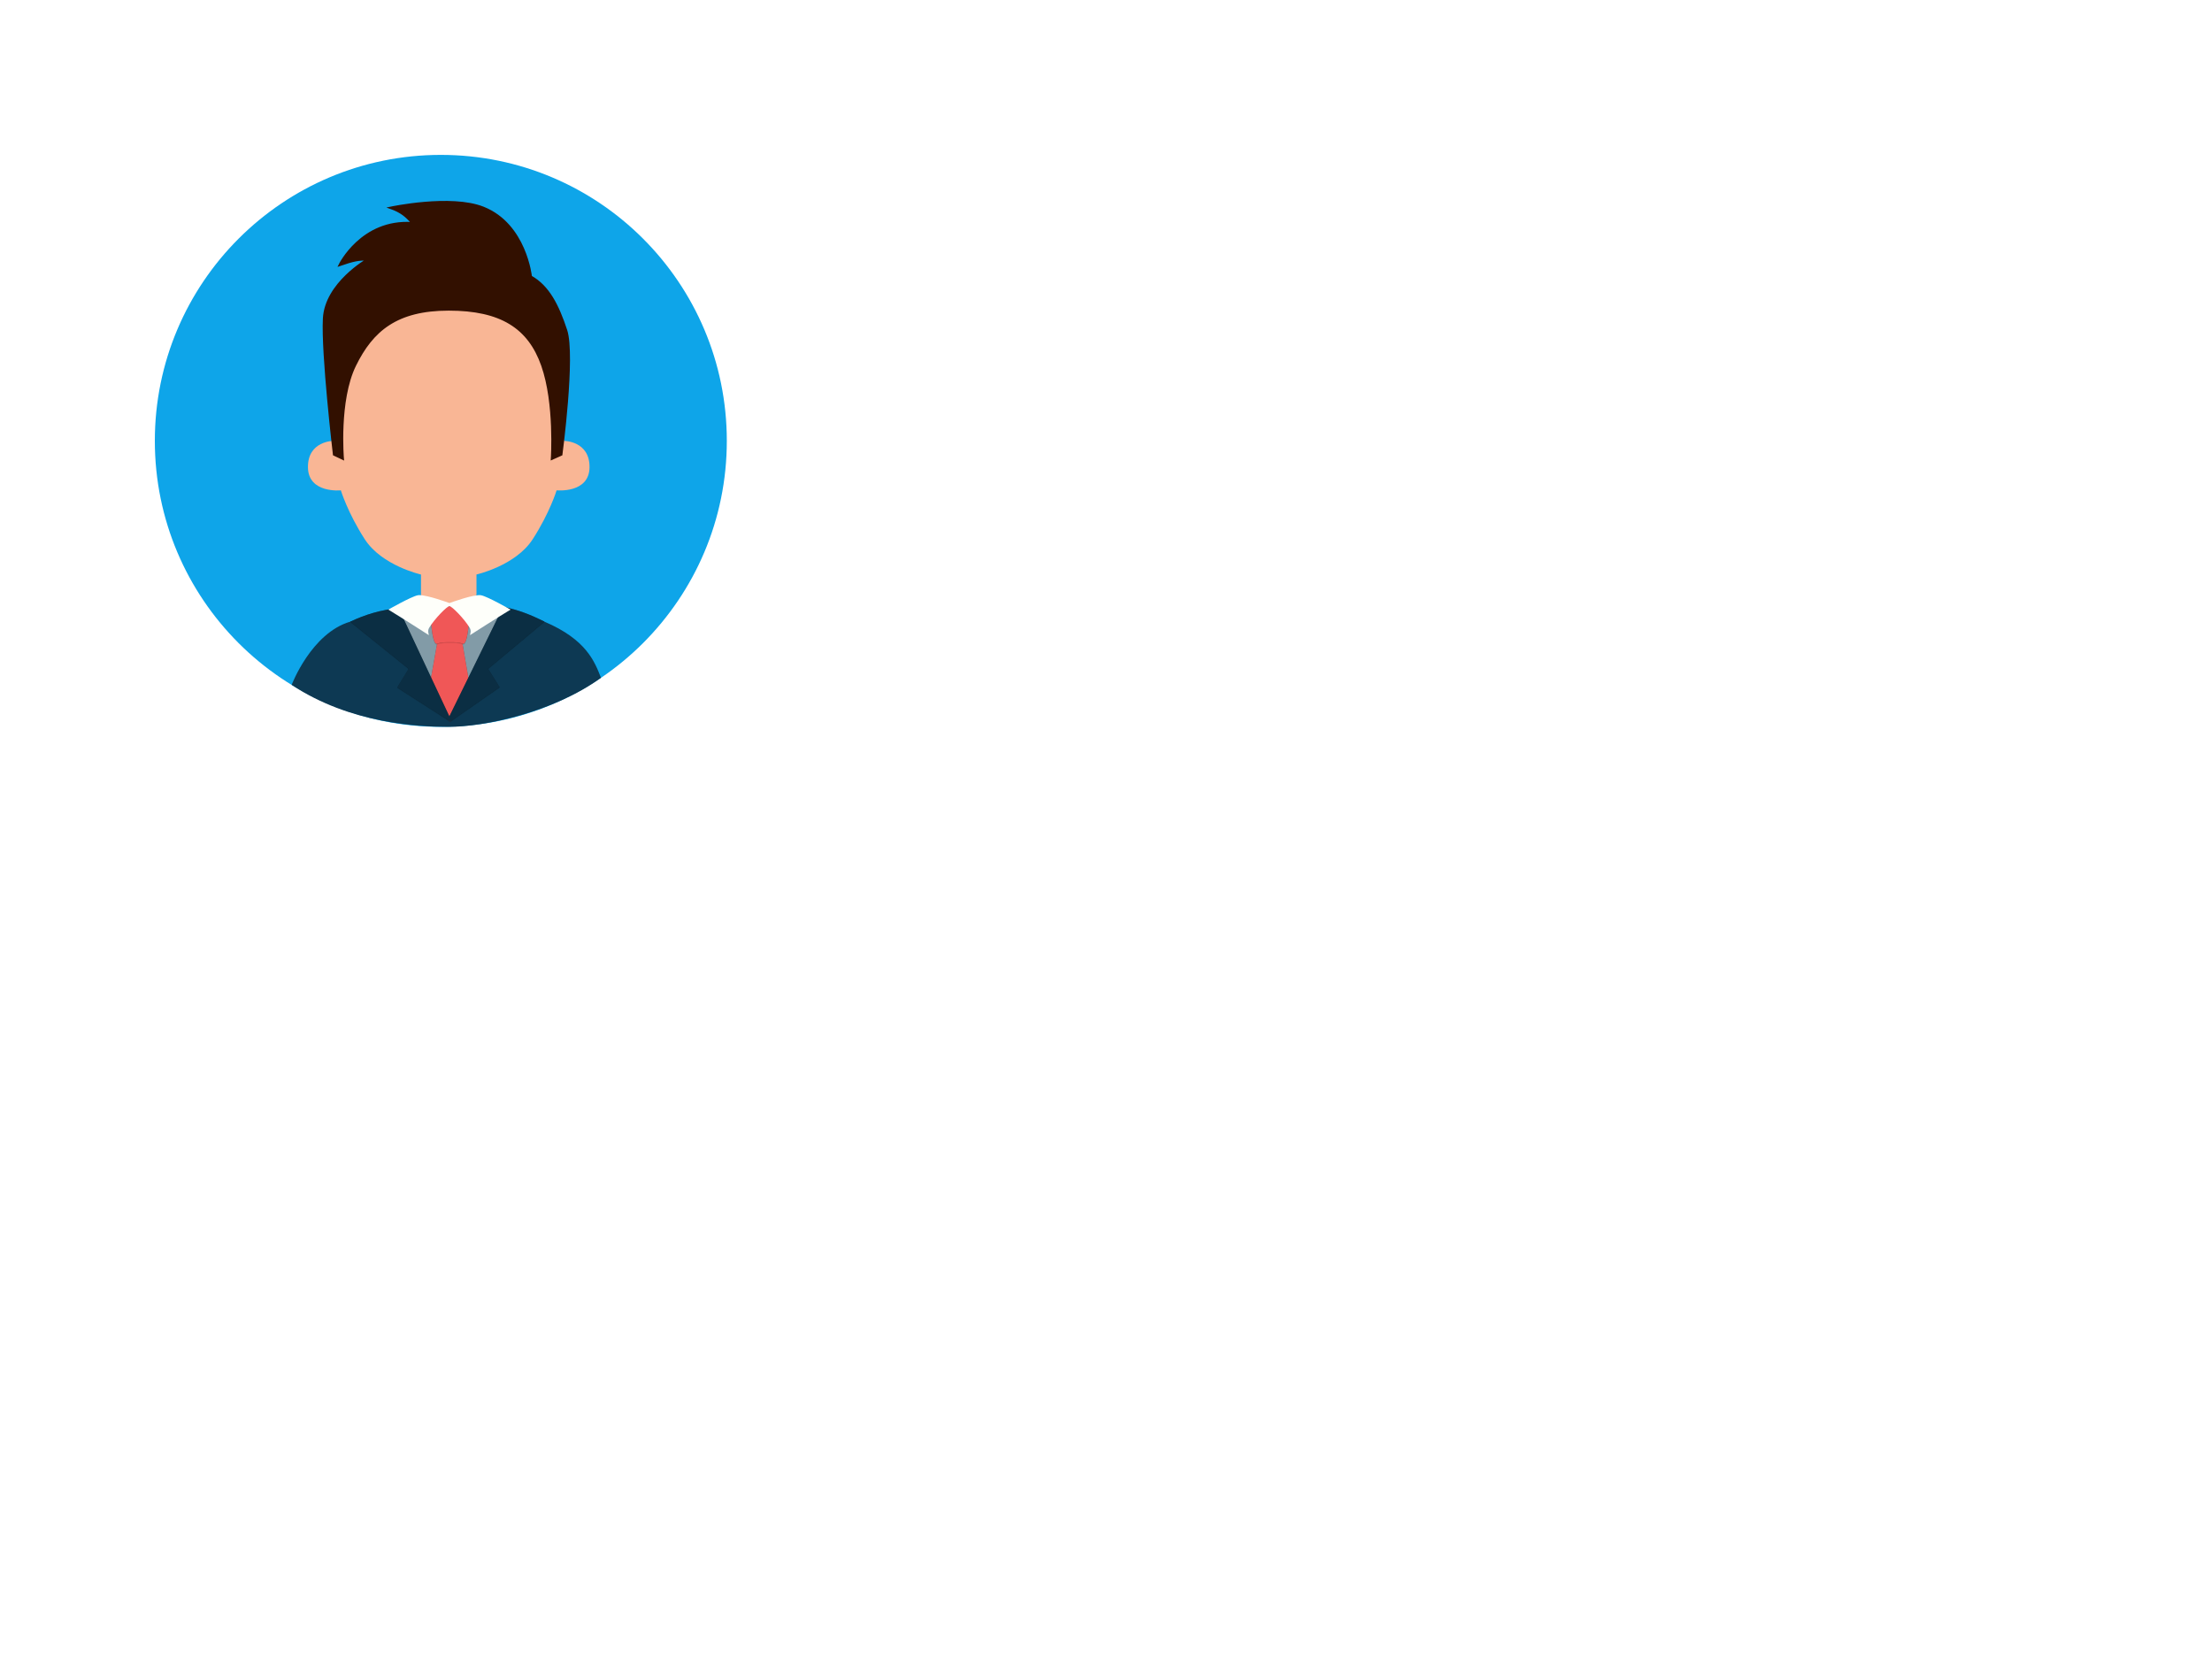
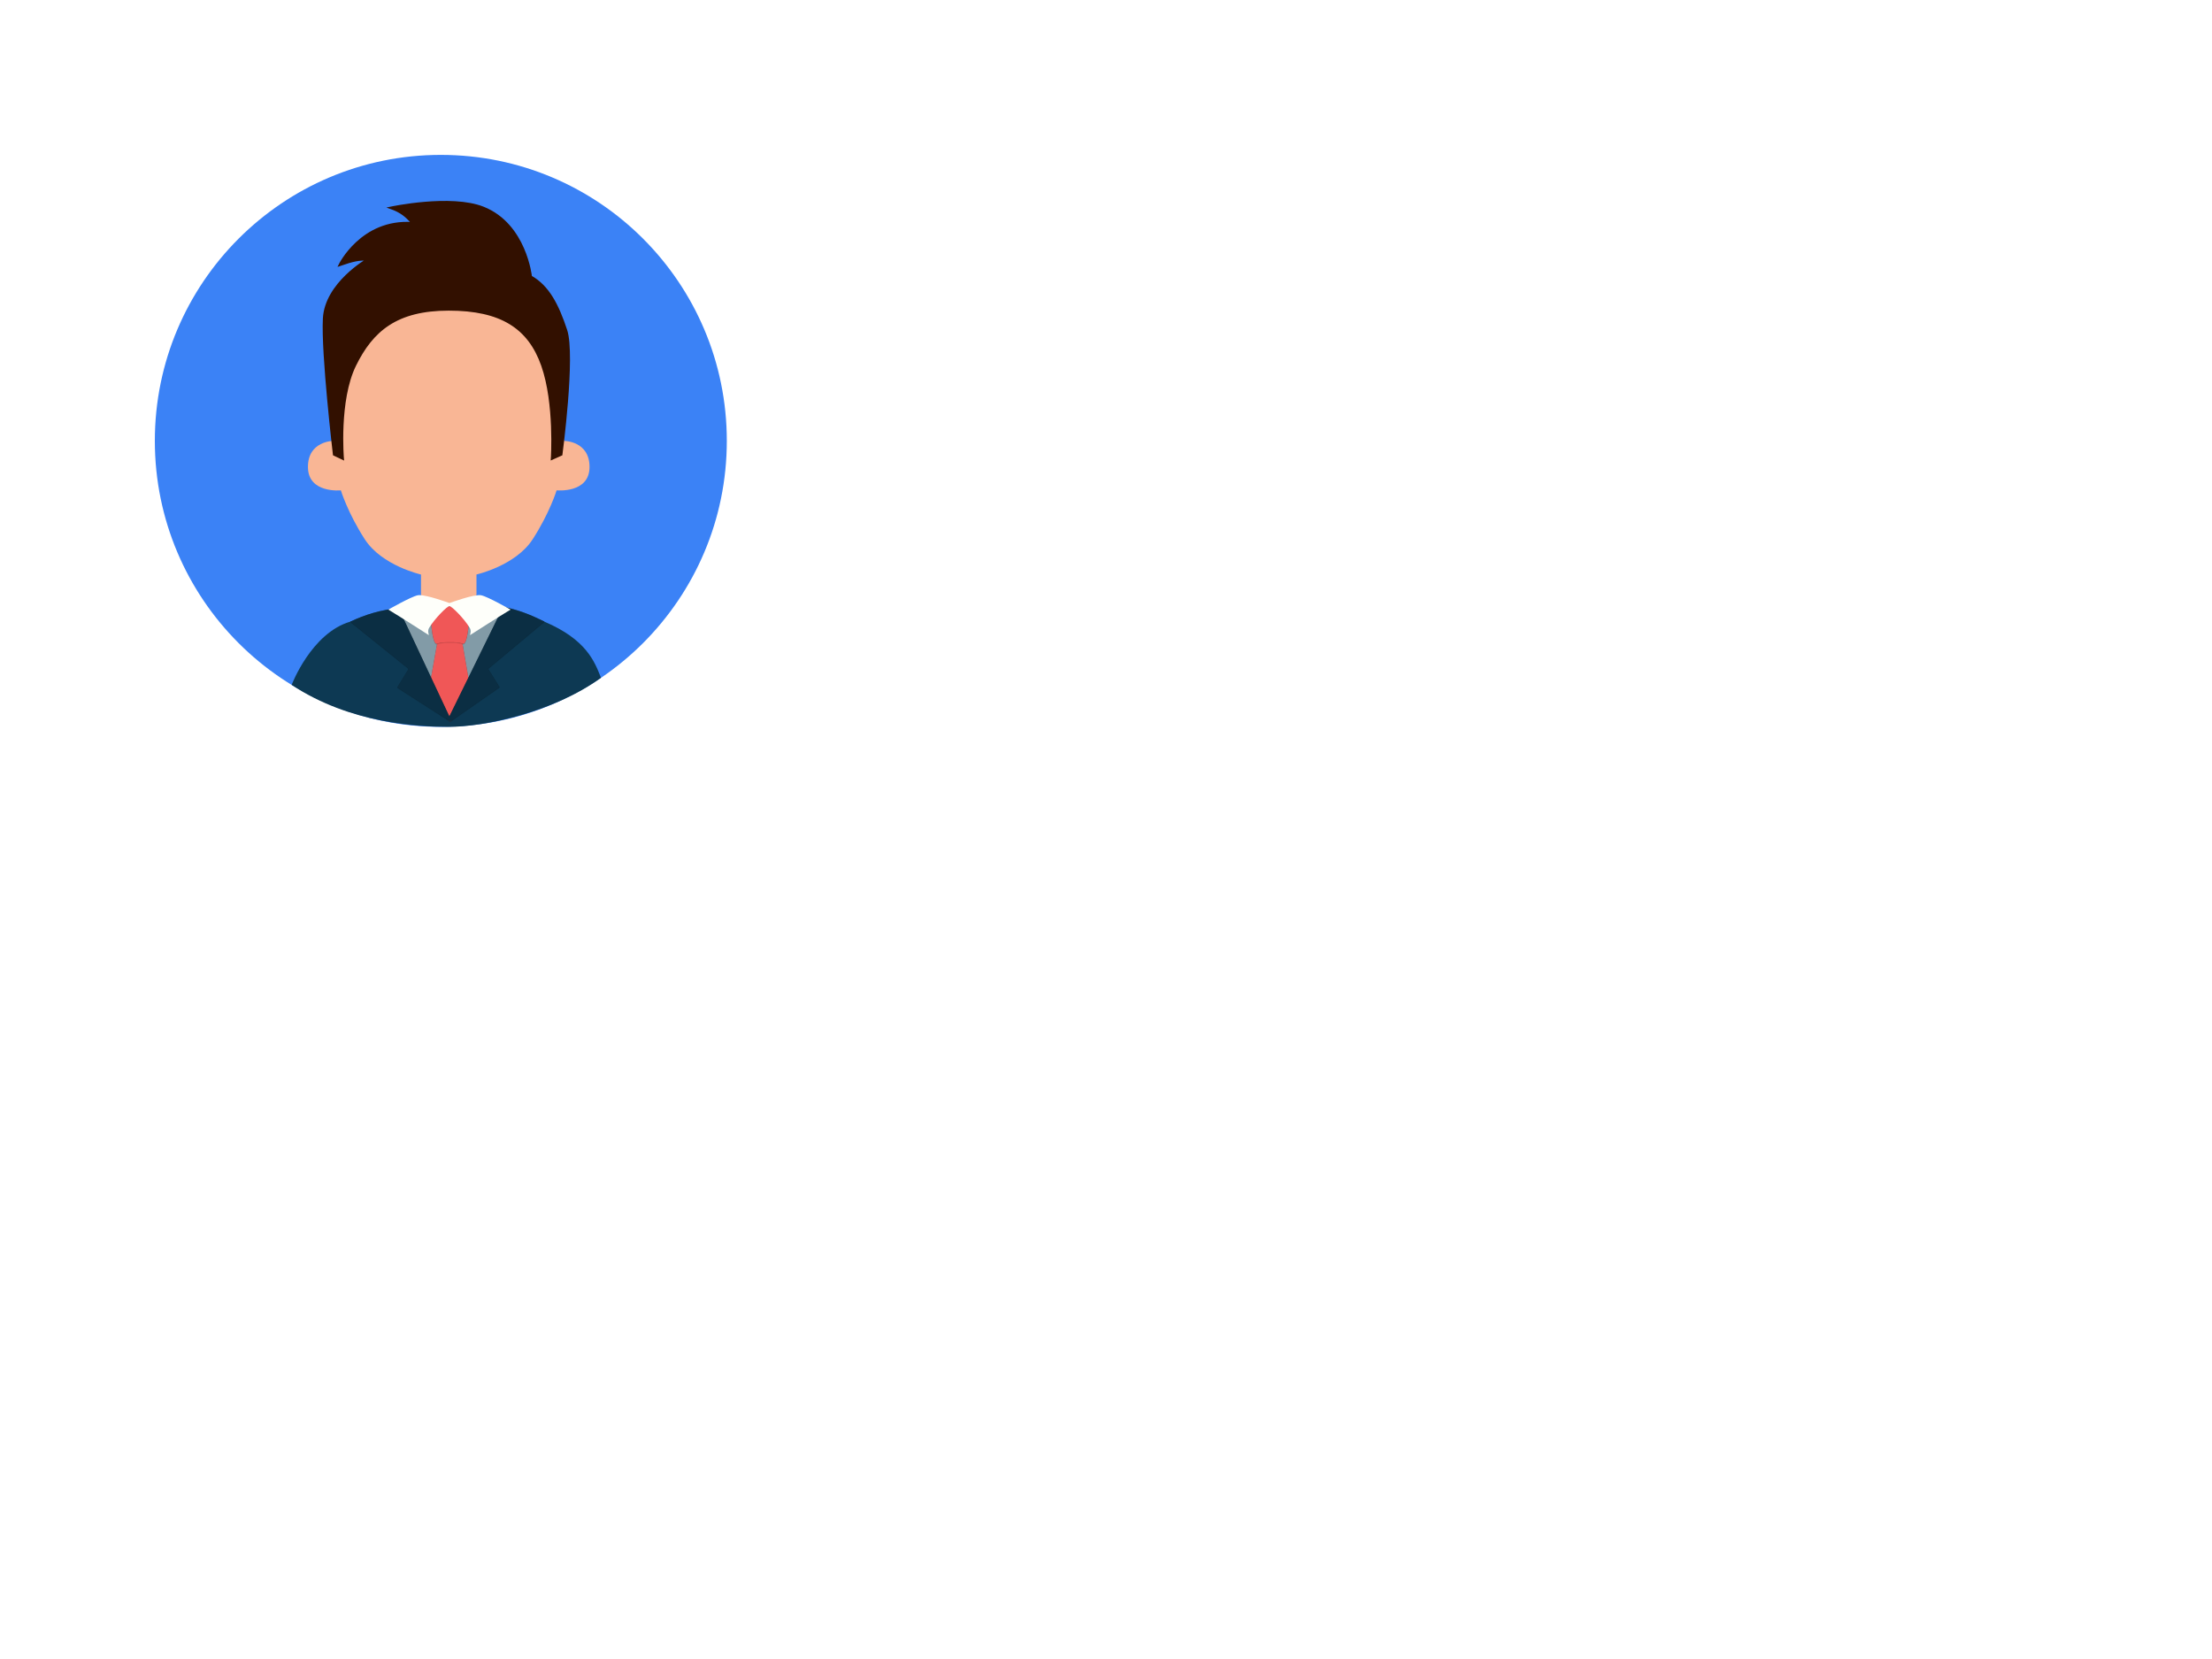
<svg xmlns="http://www.w3.org/2000/svg" width="1024" height="768" xml:space="preserve">
  <defs>
    <filter style="color-interpolation-filters:sRGB" id="a" x="-.027" y="-.027" width="1.055" height="1.06">
      <feFlood flood-opacity=".423" flood-color="#000" result="flood" />
      <feComposite in="flood" in2="SourceGraphic" operator="in" result="composite1" />
      <feGaussianBlur in="composite1" stdDeviation=".2" result="blur" />
      <feOffset dy=".1" result="offset" />
      <feComposite in="SourceGraphic" in2="offset" result="composite2" />
    </filter>
  </defs>
  <g style="display:inline;opacity:1" transform="translate(2.847 1.918) scale(.98855)">
-     <circle cx="203.555" cy="204.517" r="133.925" style="stroke-width:1.141;fill:#0ea5e9;fill-opacity:1" />
+     <circle cx="203.555" cy="204.517" r="133.925" style="stroke-width:1.141;fill:#3b82f6;fill-opacity:1" />
    <path style="fill:#0d3953;fill-opacity:1;stroke:#f1bdbd;stroke-width:0;stroke-linecap:butt;stroke-linejoin:miter;stroke-dasharray:none;stroke-opacity:1" d="M133.703 318.783s9.165-24.268 27.45-29.61c18.284-5.343 71.272-8.376 90.9 0 19.628 8.374 23.484 18.605 26.51 26.294-22.406 16.231-54.67 22.976-71.313 22.976-14.227 0-46.282-1.557-73.547-19.66z" />
    <path style="display:inline;opacity:.5;fill:#f8fefc;fill-opacity:1;stroke:none;stroke-width:1.012px;stroke-linecap:butt;stroke-linejoin:miter;stroke-opacity:1" d="M177.94 286.015s26.508-5.088 29.895-4.912c3.388.176 30.75 4.912 30.75 4.912l-28.536 47.115-3.916.539z" />
    <g style="display:inline;opacity:1" class="UnoptimicedTransforms">
      <path style="display:inline;opacity:1;fill:#f05757;stroke-width:1.012;filter:url(#a)" d="M211.627 297.62a2.87 2.87 0 0 1 2.152 2.257l4.518 26.316-10.318 9.729-10.913-9.73 4.676-26.3s.129-1.687 2.325-2.117c-.012-.01 5.927-.542 7.56-.156z" />
      <path style="fill:#f05757;fill-opacity:1;stroke:none;stroke-width:1.012px;stroke-linecap:butt;stroke-linejoin:miter;stroke-opacity:1;filter:url(#a)" d="M207.837 281.771c-1.292 0-8.73 5.852-8.535 8.357.182 2.35 1.005 10.374 2.944 9.255 1.303-.555 2.714-.682 5.836-.682 3.27 0 4.537.127 5.84.682 1.94 1.12 2.762-6.905 2.944-9.255.195-2.505-7.736-8.357-9.029-8.357z" transform="translate(-.248 .108)" />
    </g>
    <path style="fill:#0b2e43;fill-opacity:1;stroke:#000;stroke-width:0;stroke-linecap:butt;stroke-linejoin:miter;stroke-dasharray:none;stroke-opacity:1;filter:url(#a)" d="M161.152 289.172c6.98-3.318 14.442-5.597 22.63-6.312l23.768 50.65 25.191-51.304c6.91 1.362 13.263 3.853 19.312 6.966l-26.396 22.032 5.43 8.638-23.108 16.08-24.825-15.94 5.372-8.778z" />
    <path style="display:inline;opacity:1;fill:#f9b695;stroke:none;stroke-width:1.012px;stroke-linecap:butt;stroke-linejoin:miter;stroke-opacity:1;fill-opacity:1" d="M207.298 125.109c-54.02 0-54.02 36.086-54.02 49.939v29.47s-12.064-.001-11.948 12.358c.116 12.36 15.413 10.81 15.413 10.81s3.179 10.475 11.186 22.888c8.008 12.414 26.337 16.526 26.337 16.526v9.65s8.654 4.376 13.222 4.35c4.568-.025 12.765-4.359 12.765-4.359v-9.65s18.329-4.111 26.337-16.525c8.007-12.413 11.186-22.889 11.186-22.889s15.3 1.558 15.415-10.801c.116-12.36-11.95-12.358-11.95-12.358v-29.47c0-14.561 0-48.536-53.943-49.94z" />
    <path style="fill:#fefffa;fill-opacity:1;stroke:none;stroke-width:1.012;stroke-linecap:butt;stroke-linejoin:miter;stroke-dasharray:none;stroke-opacity:1" d="M193.43 276.75a3.792 3.792 0 0 0-.67.065c-3.162.643-13.785 6.722-13.785 6.722 5.467 3.285 18.99 11.965 18.99 11.965-.138-.746-.736-2.005.175-3.513 2.577-4.266 8.386-10.104 9.448-10.11h.002c1.061.006 6.87 5.844 9.448 10.11.91 1.508.312 2.767.174 3.513 0 0 13.524-8.68 18.99-11.965 0 0-10.622-6.079-13.784-6.722-3.086-.627-14.281 3.45-14.828 3.65h-.002c-.513-.188-10.384-3.783-14.158-3.715z" />
    <path style="fill:#321000;fill-opacity:1;stroke:#321000;stroke-width:1.012px;stroke-linecap:butt;stroke-linejoin:miter;stroke-opacity:1" d="m255.572 212.905 4.426-1.975s6.153-46.35 2.24-58.194c-3.914-11.844-8.353-20.53-16.511-25.135 0 0-2.52-24.35-22.239-32.237-15.243-6.097-43.57 0-43.57 0 5.186 1.835 7.535 3.953 10.34 7.183-23.78-1.662-34.113 19.632-34.113 19.632 6.427-2.223 9.017-2.745 13.068-2.584 0 0-19.519 11.092-20.387 27.616-.87 16.524 4.7 63.72 4.7 63.72l4.154 1.974s-2.387-27.286 5.664-43.735c8.052-16.448 19.486-26.149 43.916-26.149 24.427 0 37.532 8.356 43.8 26.15 6.268 17.793 4.512 43.734 4.512 43.734z" />
  </g>
</svg>
